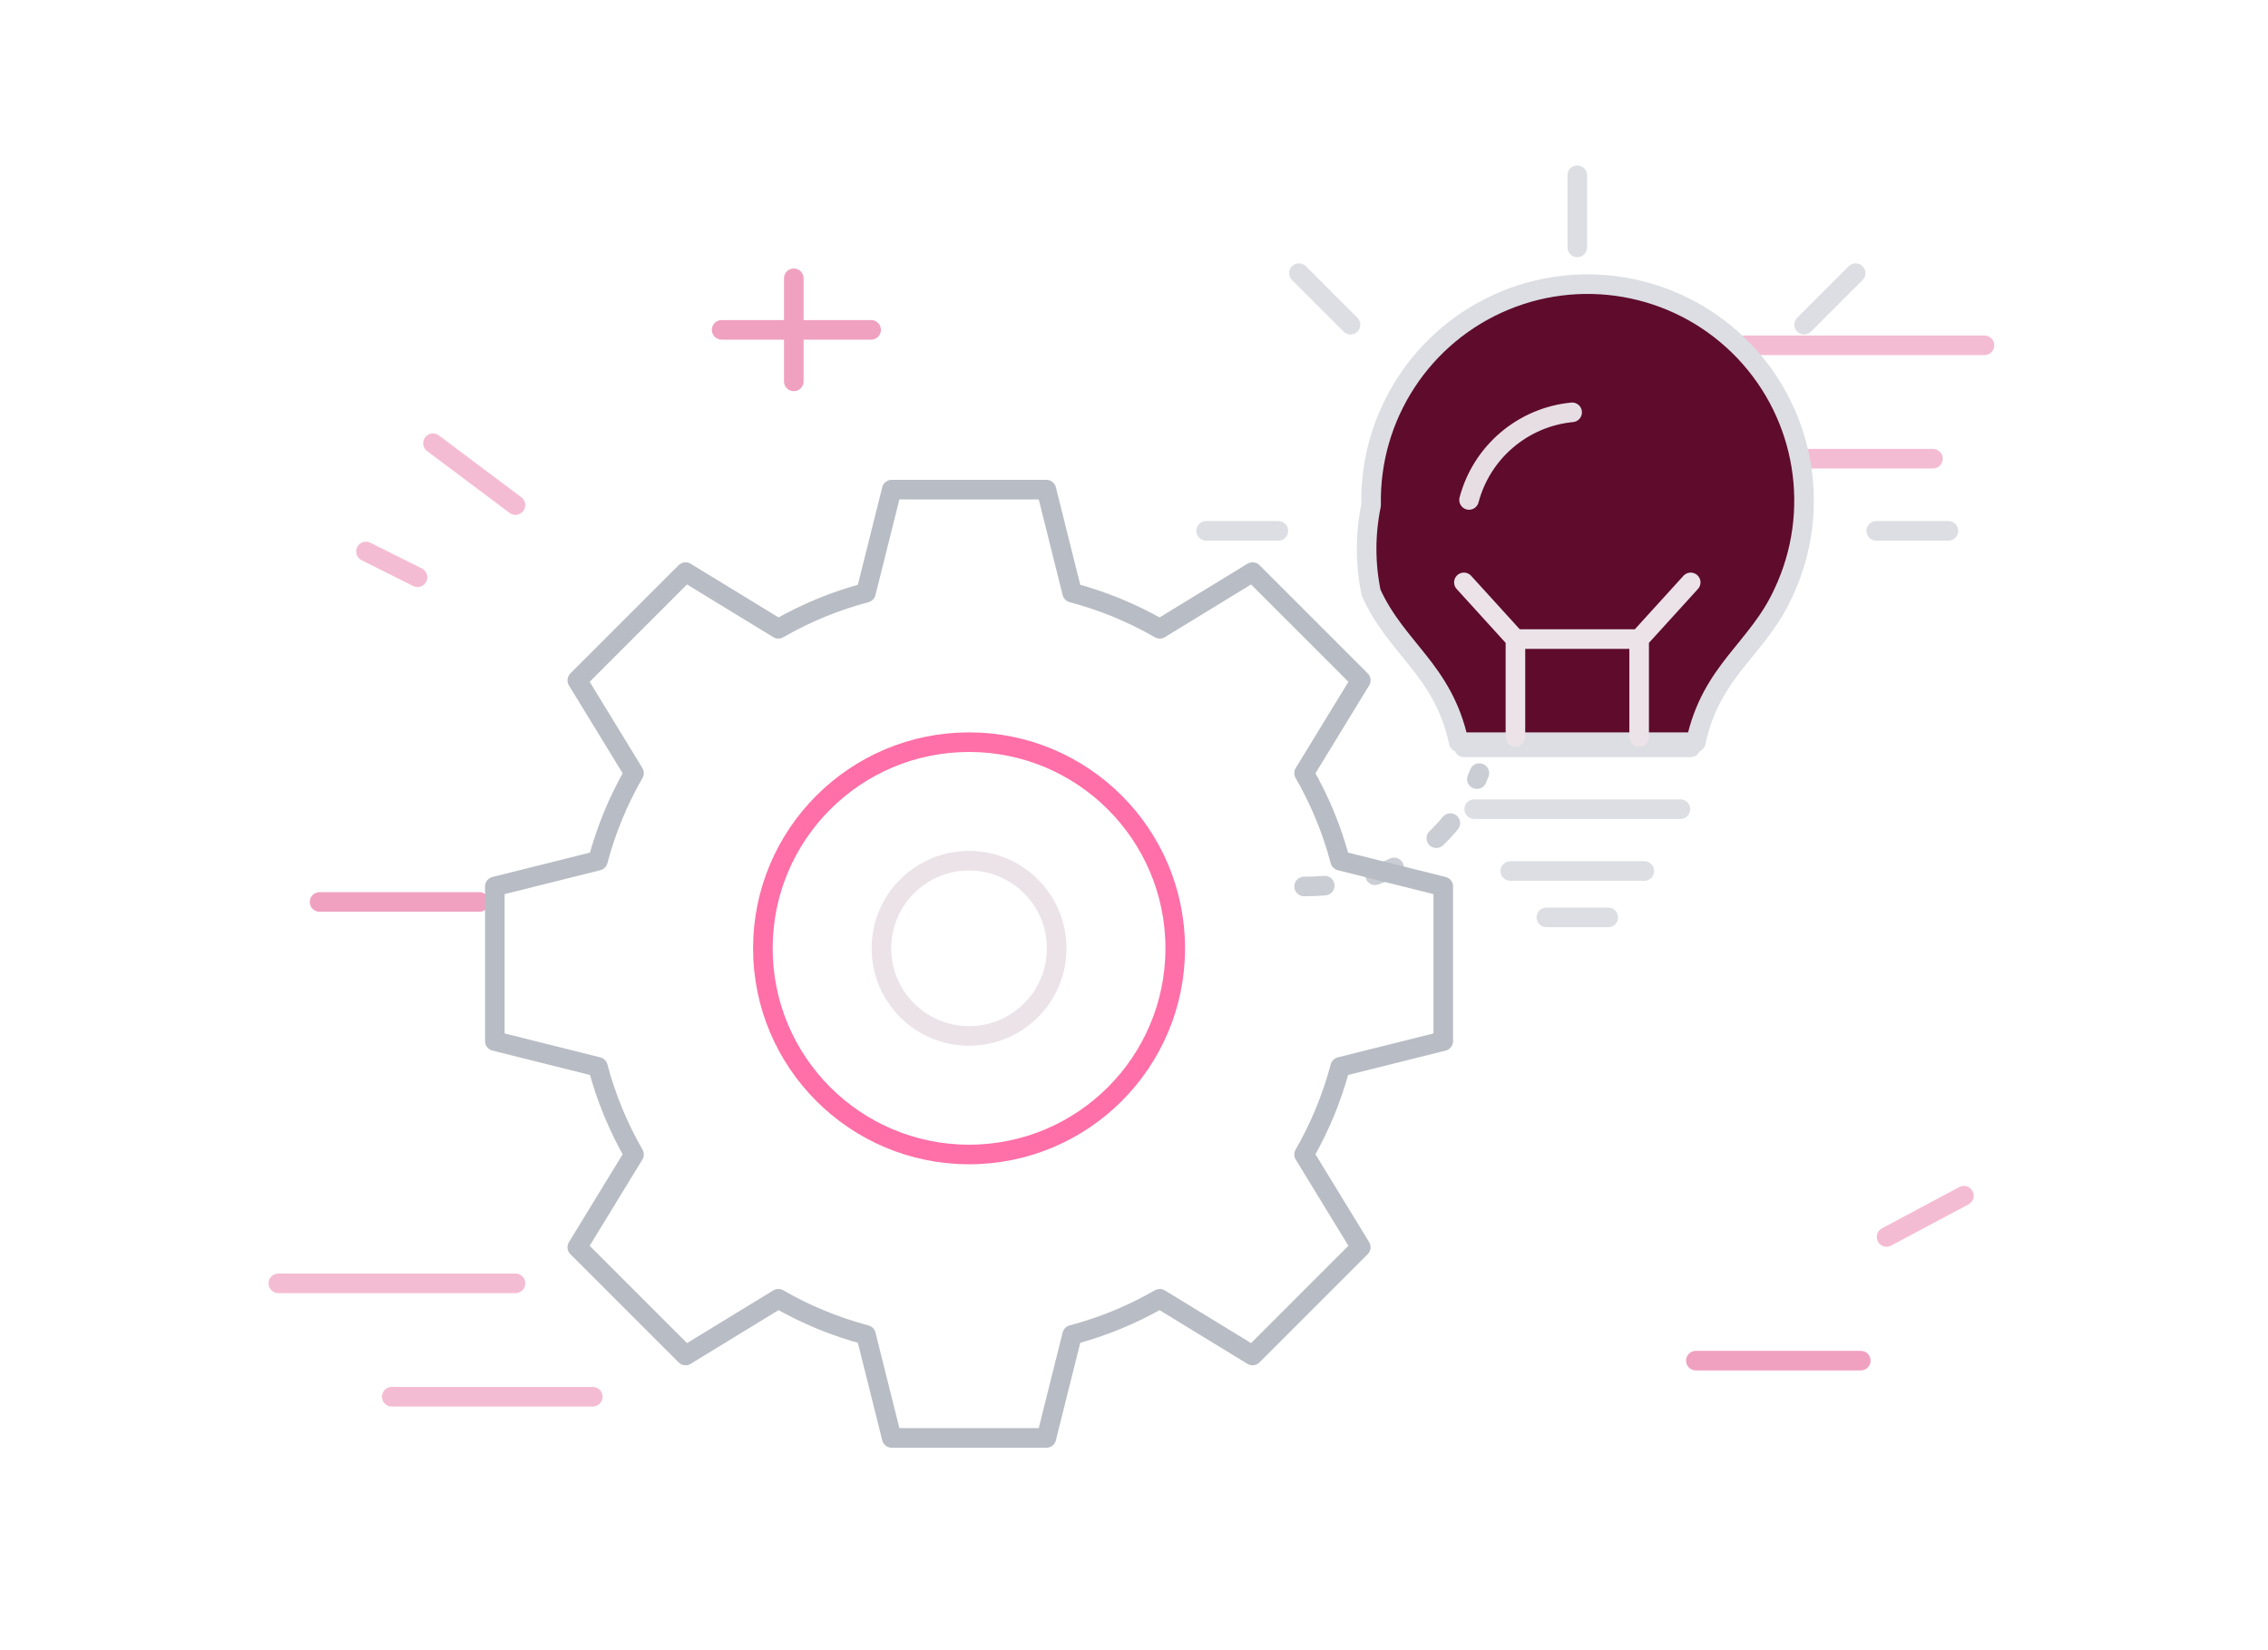
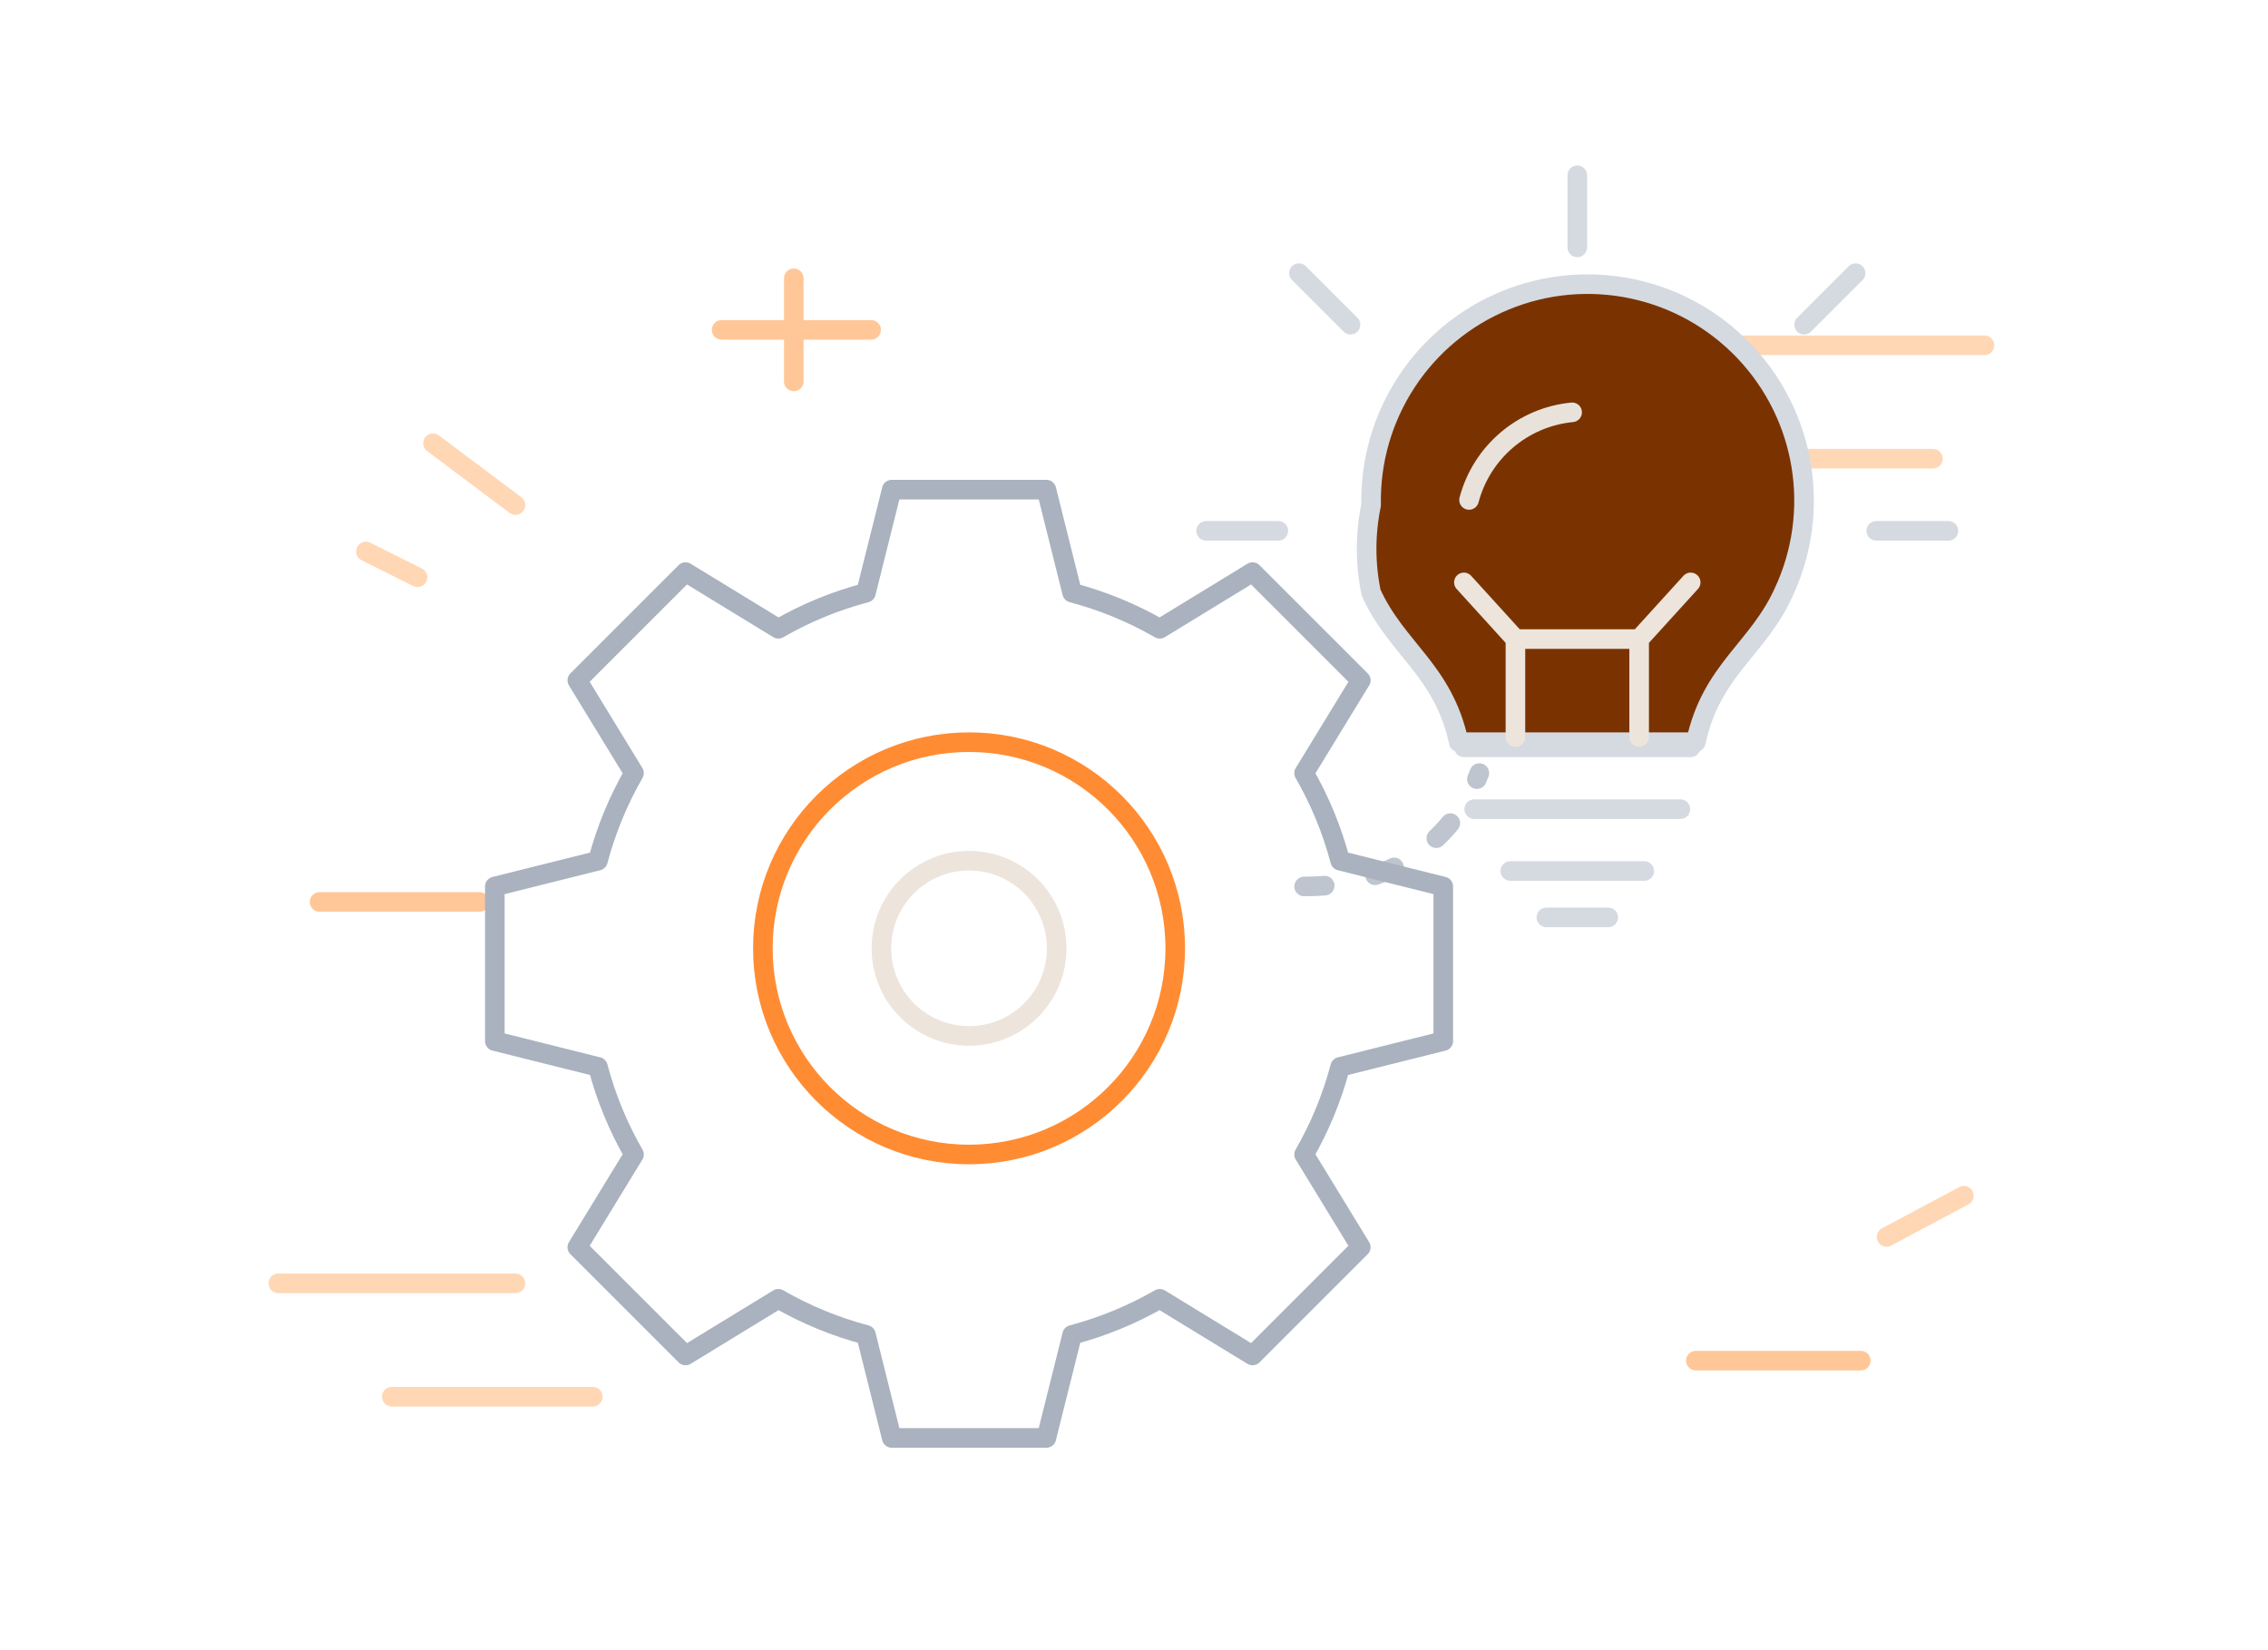
<svg xmlns="http://www.w3.org/2000/svg" viewBox="0 0 440 320" fill="none" role="img" aria-labelledby="title desc">
-   <g stroke="#E03A7A" stroke-width="3.8" stroke-linecap="round" stroke-linejoin="round">
+   <g stroke="#FF8A26" stroke-width="3.8" stroke-linecap="round" stroke-linejoin="round">
    <path opacity=".34" d="M54 249h46m-24 22h39m222-204h48m-34 22h24M84 86l16 12m-29 9 10 5m285 128 15-8" />
    <path opacity=".48" d="M62 175h31m236 89h32M154 54v20m-14-10h29" />
    <g transform="translate(188 184)">
-       <path stroke="#B8BCC4" d="M-15-89h30l5 20a70 70 0 0 1 17 7l18-11 21 21-11 18a70 70 0 0 1 7 17l20 5v30l-20 5a70 70 0 0 1-7 17l11 18-21 21-18-11a70 70 0 0 1-17 7l-5 20h-30l-5-20a70 70 0 0 1-17-7l-18 11-21-21 11-18a70 70 0 0 1-7-17l-20-5v-30l20-5a70 70 0 0 1 7-17l-11-18 21-21 18 11a70 70 0 0 1 17-7z" />
-       <circle r="40" stroke="#FF6FA8" />
-       <circle r="17" stroke="#EBE3E8" />
+       <path stroke="#A9B2BE" d="M-15-89h30l5 20a70 70 0 0 1 17 7l18-11 21 21-11 18a70 70 0 0 1 7 17l20 5v30l-20 5a70 70 0 0 1-7 17l11 18-21 21-18-11a70 70 0 0 1-17 7l-5 20h-30l-5-20a70 70 0 0 1-17-7l-18 11-21-21 11-18a70 70 0 0 1-7-17l-20-5v-30l20-5a70 70 0 0 1 7-17l-11-18 21-21 18 11a70 70 0 0 1 17-7z" />
+       <circle r="40" stroke="#FF8C33" />
+       <circle r="17" stroke="#EDE4DC" />
    </g>
    <g transform="translate(306 111)">
-       <path d="M-40-13a42 42 0 1 1 80 17c-5 11-14 15-17 29h-46c-3-14-12-18-17-29a42 42 0 0 1 0-17z" fill="#5E0B2C" stroke="#DCDEE3" />
-       <path d="M-22 34h44m-42 12h40m-33 12h26m-19 9h12" stroke="#DCDEE3" />
-       <path d="M-12 32v-19l-10-11m34 30v-19L22 2M-12 13h24" stroke="#EBE3E8" />
-       <path d="M0-63v-14m-44 29-10-10m98 10 10-10M-58-8h-14m130 0h14" stroke="#DCDEE3" />
-       <path d="M-21-14a23 23 0 0 1 20-17" stroke="#F6F5F7" opacity=".9" />
+       <path d="M-40-13a42 42 0 1 1 80 17c-5 11-14 15-17 29h-46c-3-14-12-18-17-29a42 42 0 0 1 0-17z" fill="#7A3300" stroke="#D5DAE1" />
+       <path d="M-22 34h44m-42 12h40m-33 12h26m-19 9h12" stroke="#D5DAE1" />
+       <path d="M-12 32v-19l-10-11m34 30v-19L22 2M-12 13h24" stroke="#EDE4DC" />
+       <path d="M0-63v-14m-44 29-10-10m98 10 10-10M-58-8h-14m130 0h14" stroke="#D5DAE1" />
+       <path d="M-21-14a23 23 0 0 1 20-17" stroke="#F5F5F3" opacity=".9" />
    </g>
-     <path d="M253 172c22 0 31-14 34-22" stroke="#B8BCC4" stroke-dasharray="4 10" opacity=".75" />
+     <path d="M253 172c22 0 31-14 34-22" stroke="#A9B2BE" stroke-dasharray="4 10" opacity=".75" />
  </g>
</svg>
